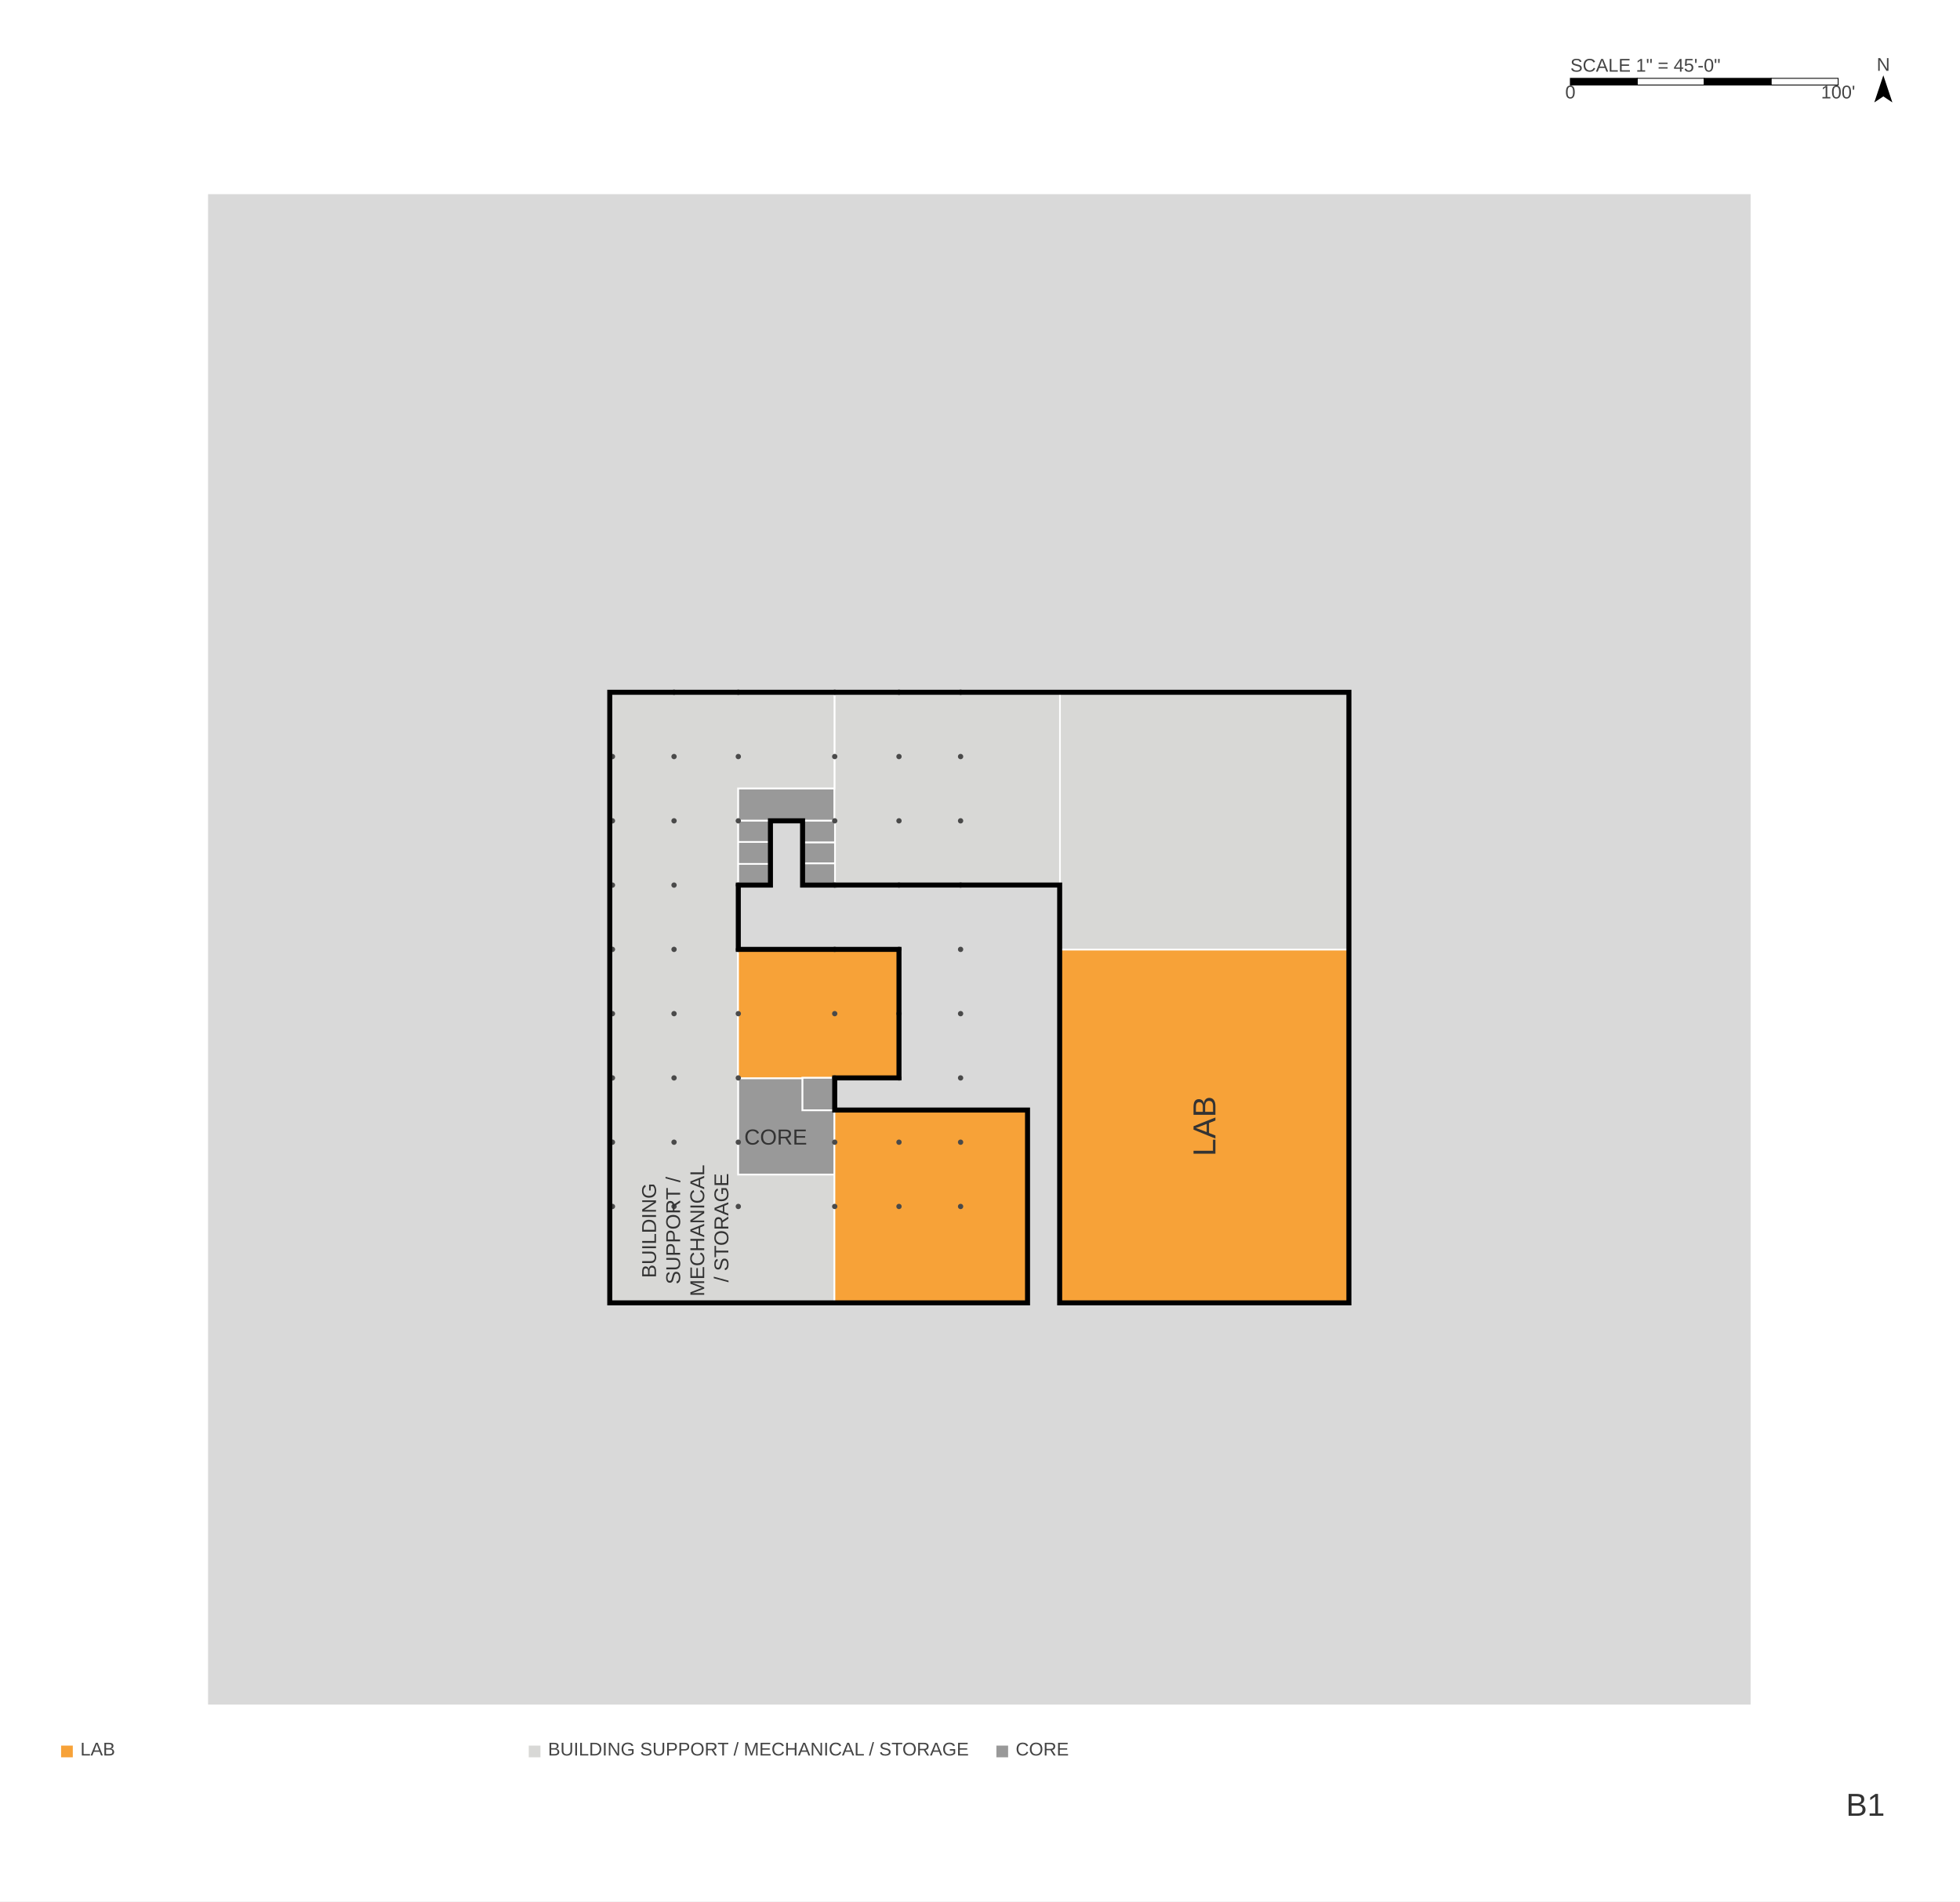
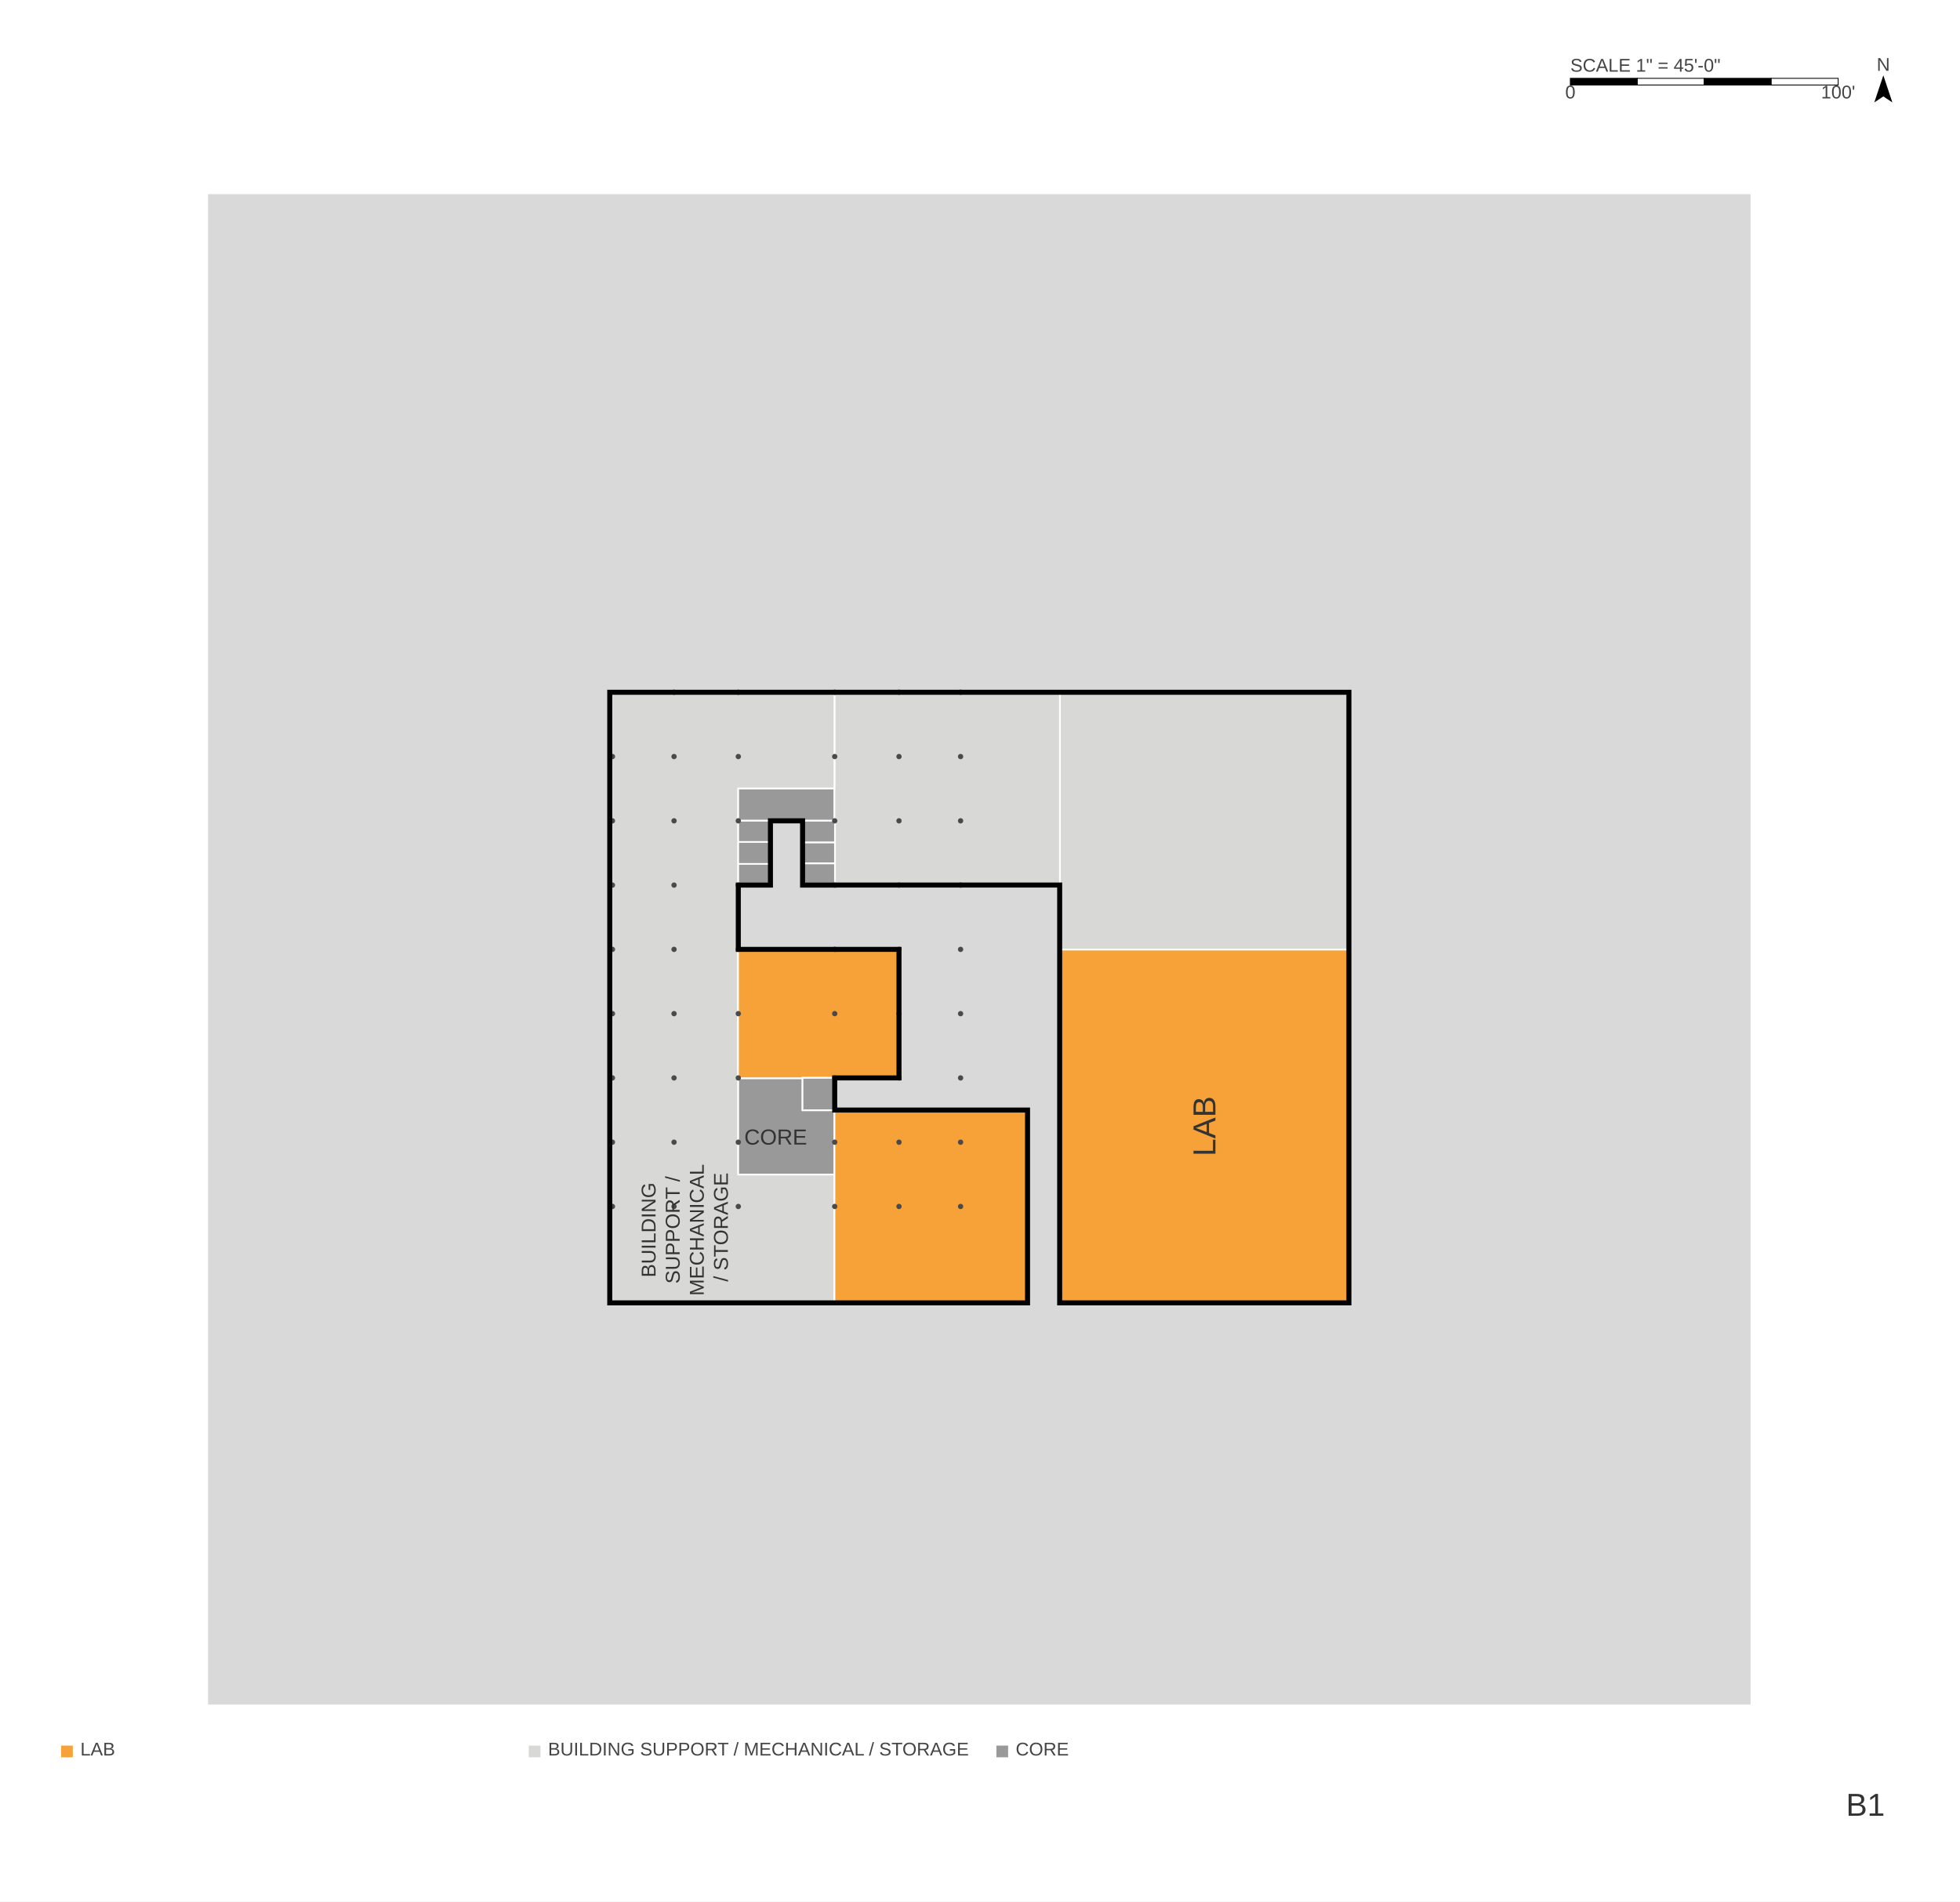
<svg xmlns="http://www.w3.org/2000/svg" width="1171" height="1136" viewBox="0 0 1171 1136">
  <rect width="100%" height="100%" fill="#FFFFFF" />
  <g id="BG_EARTH">
    <path id="PLN_B1_EARTH" fill="#D9D9D9" stroke="none" stroke-width="0" fill-rule="evenodd" d="M124.302,1018.399 L124.302,116 L1045.898,116 L1045.898,1018.399 Z" />
  </g>
  <g id="BG_SITE">
</g>
  <g id="BG_PROJECT_SITE">
</g>
  <g id="BG_SITE_EDGE">
</g>
  <g id="BG_CONTEXT_SHADOW">
</g>
  <g id="BG_CONTEXT">
</g>
  <g id="BG_TREE">
</g>
  <g id="BG_VEIL">
</g>
  <g id="PD_PROGRAM">
    <path id="PLN_B1_B01_BUILDING_SUPPORT_02" fill="#D8D8D6" stroke="#FFFFFF" stroke-width="1" fill-rule="evenodd" d="M633.26,413.596 L805.898,413.596 L805.898,567.357 L633.1,567.357 L633.1,528.926 L633.26,528.926 Z" />
    <path id="PLN_B1_B01_CORE_08" fill="#999999" stroke="#FFFFFF" stroke-width="1" fill-rule="evenodd" d="M479.339,490.239 L498.861,490.239 L498.861,503.357 L479.499,503.357 L479.499,490.399 L479.339,490.399 Z" />
    <path id="PLN_B1_B01_CORE_06" fill="#999999" stroke="#FFFFFF" stroke-width="1" fill-rule="evenodd" d="M498.861,503.357 L498.861,515.84 L479.499,515.84 L479.499,503.357 Z" />
    <path id="PLN_B1_B01_CORE_04" fill="#999999" stroke="#FFFFFF" stroke-width="1" fill-rule="evenodd" d="M479.499,515.84 L498.861,515.84 L498.861,528.766 L498.701,528.766 L498.701,528.798 L479.499,528.798 Z" />
    <path id="PLN_B1_B01_CORE_07" fill="#999999" stroke="#FFFFFF" stroke-width="1" fill-rule="evenodd" d="M440.94,490.239 L460.462,490.239 L460.462,490.399 L460.302,490.399 L460.302,503.042 L440.94,503.042 Z" />
    <path id="PLN_B1_B01_CORE_05" fill="#999999" stroke="#FFFFFF" stroke-width="1" fill-rule="evenodd" d="M440.94,503.042 L460.302,503.042 L460.302,516.16 L440.94,516.16 Z" />
    <path id="PLN_B1_B01_CORE_03" fill="#999999" stroke="#FFFFFF" stroke-width="1" fill-rule="evenodd" d="M460.302,516.16 L460.302,528.803 L441.1,528.803 L441.1,528.963 L440.94,528.963 L440.94,516.16 Z" />
    <path id="PLN_B1_B01_CORE_02" fill="#999999" stroke="#FFFFFF" stroke-width="1" fill-rule="evenodd" d="M498.861,663.357 L479.339,663.357 L479.339,643.84 L498.861,643.84 L498.861,644 L498.701,644 L498.701,663.193 L498.861,663.193 Z" />
    <path id="PLN_B1_B01_CORE_01" fill="#999999" stroke="#FFFFFF" stroke-width="1" fill-rule="evenodd" d="M440.94,701.756 L440.94,644.16 L479.339,644.16 L479.339,663.357 L498.541,663.357 L498.541,701.756 Z" />
    <path id="PLN_B1_B01_CORE_09" fill="#999999" stroke="#FFFFFF" stroke-width="1" fill-rule="evenodd" d="M479.339,490.399 L460.462,490.399 L460.462,490.239 L440.94,490.239 L440.94,471.037 L498.541,471.037 L498.541,490.239 L479.339,490.239 Z" />
    <path id="PLN_B1_B01_BUILDING_SUPPORT_03" fill="#D8D8D6" stroke="#FFFFFF" stroke-width="1" fill-rule="evenodd" d="M498.541,490.239 L498.541,413.596 L633.26,413.596 L633.26,528.926 L633.1,528.926 L633.1,528.766 L498.861,528.766 L498.861,515.84 L498.861,503.357 L498.861,490.239 Z" />
-     <path id="PLN_B1_B01_BUILDING_SUPPORT_01" fill="#D8D8D6" stroke="#FFFFFF" stroke-width="1" fill-rule="evenodd" d="M498.541,778.399 L364.302,778.388 L364.302,413.596 L498.541,413.596 L498.541,471.037 L440.94,471.037 L440.94,490.239 L440.94,503.042 L440.94,516.16 L440.94,528.963 L441.1,528.963 L441.1,533.363 L441.101,567.193 L441.101,567.033 L440.94,567.033 L440.94,644.16 L440.94,701.756 L498.541,701.756 Z" />
+     <path id="PLN_B1_B01_BUILDING_SUPPORT_01" fill="#D8D8D6" stroke="#FFFFFF" stroke-width="1" fill-rule="evenodd" d="M498.701,778.399 L364.302,778.388 L364.302,413.596 L498.541,413.596 L498.541,471.037 L440.94,471.037 L440.94,490.239 L440.94,503.042 L440.94,516.16 L440.94,528.963 L441.1,528.963 L441.1,533.363 L441.101,567.033 L440.94,567.033 L440.94,644.16 L440.94,701.756 L498.541,701.756 L498.541,778.399 Z" />
    <path id="PLN_B1_B01_LAB_03" fill="#F7A238" stroke="#FFFFFF" stroke-width="1" fill-rule="evenodd" d="M479.339,644.16 L440.94,644.16 L440.94,567.033 L441.101,567.033 L441.101,567.193 L537.1,567.192 L537.1,644 L498.861,644 L498.861,643.84 L479.339,643.84 Z" />
    <path id="PLN_B1_B01_LAB_01" fill="#F7A238" stroke="#FFFFFF" stroke-width="1" fill-rule="evenodd" d="M498.541,778.399 L498.541,663.357 L498.861,663.357 L498.861,663.193 L498.701,663.193 L613.902,663.192 L613.903,778.399 L498.701,778.399 Z" />
    <path id="PLN_B1_B01_LAB_02" fill="#F7A238" stroke="#FFFFFF" stroke-width="1" fill-rule="evenodd" d="M805.898,567.357 L805.898,778.399 L633.1,778.394 L633.1,567.357 Z" />
  </g>
  <g id="PD_STRUCTURE">
    <path id="PLN_B1_STRUCTURE_000" fill="#4A4A4A" stroke="none" stroke-width="0" fill-rule="evenodd" d="M572.302,720.798 L572.411,720.216 L572.767,719.667 L573.304,719.315 L573.895,719.197 L574.485,719.311 L575.027,719.66 L575.386,720.204 L575.498,720.792 L575.39,721.383 L575.036,721.922 L574.494,722.282 L573.904,722.398 L573.316,722.285 L572.774,721.931 L572.414,721.389 Z" />
    <path id="PLN_B1_STRUCTURE_001" fill="#4A4A4A" stroke="none" stroke-width="0" fill-rule="evenodd" d="M572.302,682.399 L572.411,681.812 L572.767,681.268 L573.304,680.911 L573.895,680.798 L574.485,680.906 L575.027,681.261 L575.386,681.8 L575.498,682.393 L575.39,682.984 L575.036,683.522 L574.494,683.883 L573.904,683.999 L573.316,683.886 L572.774,683.532 L572.414,682.99 Z" />
    <path id="PLN_B1_STRUCTURE_002" fill="#4A4A4A" stroke="none" stroke-width="0" fill-rule="evenodd" d="M572.302,644 L572.411,643.413 L572.767,642.869 L573.304,642.512 L573.895,642.399 L574.485,642.508 L575.027,642.862 L575.386,643.401 L575.498,643.994 L575.39,644.585 L575.036,645.124 L574.494,645.484 L573.904,645.595 L573.316,645.487 L572.772,645.131 L572.415,644.594 Z" />
    <path id="PLN_B1_STRUCTURE_003" fill="#4A4A4A" stroke="none" stroke-width="0" fill-rule="evenodd" d="M572.302,605.596 L572.411,605.014 L572.767,604.47 L573.304,604.113 L573.895,604 L574.485,604.109 L575.027,604.463 L575.386,605.002 L575.498,605.59 L575.39,606.186 L575.036,606.725 L574.494,607.085 L573.904,607.196 L573.316,607.088 L572.772,606.732 L572.415,606.195 Z" />
    <path id="PLN_B1_STRUCTURE_004" fill="#4A4A4A" stroke="none" stroke-width="0" fill-rule="evenodd" d="M572.302,567.197 L572.411,566.615 L572.767,566.071 L573.304,565.714 L573.895,565.596 L574.485,565.71 L575.027,566.064 L575.386,566.603 L575.498,567.191 L575.39,567.782 L575.036,568.326 L574.494,568.681 L573.904,568.797 L573.316,568.684 L572.772,568.333 L572.415,567.79 Z" />
    <path id="PLN_B1_STRUCTURE_005" fill="#4A4A4A" stroke="none" stroke-width="0" fill-rule="evenodd" d="M572.302,528.798 L572.411,528.216 L572.767,527.667 L573.304,527.315 L573.895,527.197 L574.485,527.311 L575.027,527.66 L575.386,528.204 L575.498,528.792 L575.39,529.383 L575.036,529.922 L574.494,530.282 L573.904,530.398 L573.316,530.285 L572.774,529.931 L572.414,529.389 Z" />
    <path id="PLN_B1_STRUCTURE_006" fill="#4A4A4A" stroke="none" stroke-width="0" fill-rule="evenodd" d="M572.302,490.399 L572.411,489.812 L572.767,489.268 L573.304,488.911 L573.895,488.798 L574.485,488.906 L575.027,489.261 L575.386,489.8 L575.498,490.393 L575.39,490.984 L575.036,491.522 L574.494,491.883 L573.904,491.999 L573.316,491.886 L572.772,491.53 L572.415,490.992 Z" />
    <path id="PLN_B1_STRUCTURE_007" fill="#4A4A4A" stroke="none" stroke-width="0" fill-rule="evenodd" d="M572.302,452 L572.411,451.413 L572.767,450.869 L573.304,450.512 L573.895,450.399 L574.485,450.508 L575.027,450.862 L575.386,451.401 L575.498,451.994 L575.39,452.585 L575.036,453.124 L574.494,453.484 L573.904,453.595 L573.316,453.487 L572.774,453.133 L572.414,452.591 Z" />
    <path id="PLN_B1_STRUCTURE_008" fill="#4A4A4A" stroke="none" stroke-width="0" fill-rule="evenodd" d="M572.302,413.596 L572.411,413.014 L572.767,412.47 L573.304,412.113 L573.895,412 L574.485,412.109 L575.027,412.463 L575.386,413.002 L575.498,413.59 L575.39,414.186 L575.036,414.725 L574.494,415.085 L573.904,415.196 L573.316,415.088 L572.774,414.734 L572.414,414.192 Z" />
    <path id="PLN_B1_STRUCTURE_009" fill="#4A4A4A" stroke="none" stroke-width="0" fill-rule="evenodd" d="M538.701,720.798 L538.587,721.38 L538.236,721.924 L537.694,722.281 L537.103,722.399 L536.518,722.285 L535.971,721.931 L535.617,721.392 L535.499,720.804 L535.613,720.213 L535.962,719.669 L536.509,719.314 L537.094,719.197 L537.682,719.311 L538.231,719.662 L538.583,720.204 Z" />
    <path id="PLN_B1_STRUCTURE_010" fill="#4A4A4A" stroke="none" stroke-width="0" fill-rule="evenodd" d="M500.302,720.798 L500.188,721.38 L499.832,721.924 L499.295,722.281 L498.704,722.399 L498.119,722.285 L497.572,721.931 L497.213,721.392 L497.101,720.804 L497.209,720.213 L497.563,719.669 L498.11,719.314 L498.695,719.197 L499.283,719.311 L499.825,719.66 L500.185,720.207 Z" />
    <path id="PLN_B1_STRUCTURE_011" fill="#4A4A4A" stroke="none" stroke-width="0" fill-rule="evenodd" d="M500.302,682.399 L500.188,682.981 L499.832,683.525 L499.295,683.882 L498.704,684 L498.119,683.886 L497.572,683.532 L497.213,682.992 L497.101,682.405 L497.209,681.809 L497.563,681.27 L498.11,680.909 L498.695,680.798 L499.283,680.906 L499.827,681.263 L500.184,681.8 Z" />
    <path id="PLN_B1_STRUCTURE_012" fill="#4A4A4A" stroke="none" stroke-width="0" fill-rule="evenodd" d="M538.701,682.399 L538.587,682.981 L538.236,683.525 L537.694,683.882 L537.103,684 L536.518,683.886 L535.971,683.532 L535.617,682.992 L535.499,682.405 L535.613,681.809 L535.962,681.27 L536.509,680.909 L537.094,680.798 L537.682,680.906 L538.231,681.263 L538.583,681.8 Z" />
    <path id="PLN_B1_STRUCTURE_013" fill="#4A4A4A" stroke="none" stroke-width="0" fill-rule="evenodd" d="M538.701,644 L538.587,644.582 L538.236,645.126 L537.694,645.483 L537.103,645.596 L536.518,645.487 L535.971,645.133 L535.617,644.594 L535.499,644.006 L535.613,643.41 L535.962,642.871 L536.509,642.511 L537.094,642.399 L537.682,642.508 L538.231,642.864 L538.583,643.401 Z" />
    <path id="PLN_B1_STRUCTURE_014" fill="#4A4A4A" stroke="none" stroke-width="0" fill-rule="evenodd" d="M500.302,644 L500.188,644.582 L499.832,645.126 L499.295,645.483 L498.704,645.596 L498.119,645.487 L497.572,645.133 L497.213,644.594 L497.101,644.006 L497.209,643.41 L497.563,642.871 L498.11,642.511 L498.695,642.399 L499.283,642.508 L499.827,642.864 L500.184,643.401 Z" />
    <path id="PLN_B1_STRUCTURE_015" fill="#4A4A4A" stroke="none" stroke-width="0" fill-rule="evenodd" d="M500.302,605.596 L500.188,606.183 L499.832,606.727 L499.295,607.084 L498.704,607.197 L498.119,607.088 L497.572,606.734 L497.213,606.195 L497.101,605.602 L497.209,605.011 L497.563,604.472 L498.11,604.112 L498.695,604.001 L499.283,604.109 L499.827,604.465 L500.184,605.002 Z" />
    <path id="PLN_B1_STRUCTURE_016" fill="#4A4A4A" stroke="none" stroke-width="0" fill-rule="evenodd" d="M538.701,605.596 L538.587,606.183 L538.236,606.727 L537.694,607.084 L537.103,607.197 L536.518,607.088 L535.971,606.734 L535.617,606.195 L535.499,605.602 L535.613,605.011 L535.962,604.472 L536.509,604.112 L537.094,604.001 L537.682,604.109 L538.229,604.463 L538.584,605.005 Z" />
    <path id="PLN_B1_STRUCTURE_017" fill="#4A4A4A" stroke="none" stroke-width="0" fill-rule="evenodd" d="M538.701,567.197 L538.587,567.779 L538.236,568.328 L537.694,568.68 L537.103,568.798 L536.518,568.684 L535.971,568.335 L535.617,567.79 L535.499,567.203 L535.613,566.612 L535.962,566.073 L536.509,565.713 L537.094,565.596 L537.682,565.71 L538.229,566.064 L538.584,566.606 Z" />
    <path id="PLN_B1_STRUCTURE_018" fill="#4A4A4A" stroke="none" stroke-width="0" fill-rule="evenodd" d="M500.302,567.197 L500.188,567.779 L499.832,568.328 L499.295,568.68 L498.704,568.798 L498.119,568.684 L497.572,568.335 L497.213,567.79 L497.101,567.203 L497.209,566.612 L497.563,566.073 L498.11,565.713 L498.695,565.596 L499.283,565.71 L499.825,566.064 L500.185,566.606 Z" />
    <path id="PLN_B1_STRUCTURE_019" fill="#4A4A4A" stroke="none" stroke-width="0" fill-rule="evenodd" d="M500.302,528.798 L500.188,529.38 L499.832,529.924 L499.295,530.281 L498.704,530.399 L498.119,530.285 L497.572,529.931 L497.213,529.392 L497.101,528.804 L497.209,528.213 L497.563,527.669 L498.11,527.314 L498.695,527.197 L499.283,527.311 L499.825,527.66 L500.185,528.207 Z" />
    <path id="PLN_B1_STRUCTURE_020" fill="#4A4A4A" stroke="none" stroke-width="0" fill-rule="evenodd" d="M538.701,528.798 L538.587,529.38 L538.236,529.924 L537.694,530.281 L537.103,530.399 L536.518,530.285 L535.971,529.931 L535.617,529.392 L535.499,528.804 L535.613,528.213 L535.962,527.669 L536.509,527.314 L537.094,527.197 L537.682,527.311 L538.229,527.66 L538.584,528.207 Z" />
    <path id="PLN_B1_STRUCTURE_021" fill="#4A4A4A" stroke="none" stroke-width="0" fill-rule="evenodd" d="M538.701,490.399 L538.587,490.981 L538.236,491.525 L537.694,491.882 L537.103,492 L536.518,491.886 L535.971,491.532 L535.617,490.992 L535.499,490.405 L535.613,489.809 L535.962,489.27 L536.509,488.909 L537.094,488.798 L537.682,488.906 L538.229,489.261 L538.584,489.803 Z" />
    <path id="PLN_B1_STRUCTURE_022" fill="#4A4A4A" stroke="none" stroke-width="0" fill-rule="evenodd" d="M500.302,490.399 L500.188,490.981 L499.832,491.525 L499.295,491.882 L498.704,492 L498.119,491.886 L497.572,491.532 L497.213,490.992 L497.101,490.405 L497.209,489.809 L497.563,489.27 L498.11,488.909 L498.695,488.798 L499.283,488.906 L499.825,489.261 L500.185,489.803 Z" />
    <path id="PLN_B1_STRUCTURE_023" fill="#4A4A4A" stroke="none" stroke-width="0" fill-rule="evenodd" d="M500.302,452 L500.188,452.582 L499.832,453.126 L499.295,453.483 L498.704,453.596 L498.119,453.487 L497.572,453.133 L497.213,452.594 L497.101,452.006 L497.209,451.41 L497.563,450.871 L498.11,450.511 L498.695,450.399 L499.283,450.508 L499.825,450.862 L500.185,451.404 Z" />
    <path id="PLN_B1_STRUCTURE_024" fill="#4A4A4A" stroke="none" stroke-width="0" fill-rule="evenodd" d="M538.701,452 L538.587,452.582 L538.236,453.126 L537.694,453.483 L537.103,453.596 L536.518,453.487 L535.971,453.133 L535.617,452.594 L535.499,452.006 L535.613,451.41 L535.962,450.871 L536.509,450.511 L537.094,450.399 L537.682,450.508 L538.229,450.862 L538.584,451.404 Z" />
    <path id="PLN_B1_STRUCTURE_025" fill="#4A4A4A" stroke="none" stroke-width="0" fill-rule="evenodd" d="M538.701,413.596 L538.587,414.183 L538.236,414.727 L537.694,415.084 L537.103,415.197 L536.518,415.088 L535.971,414.734 L535.617,414.195 L535.499,413.602 L535.613,413.011 L535.962,412.472 L536.509,412.112 L537.094,412.001 L537.682,412.109 L538.229,412.463 L538.584,413.005 Z" />
    <path id="PLN_B1_STRUCTURE_026" fill="#4A4A4A" stroke="none" stroke-width="0" fill-rule="evenodd" d="M500.302,413.596 L500.188,414.183 L499.832,414.727 L499.295,415.084 L498.704,415.197 L498.119,415.088 L497.572,414.734 L497.213,414.195 L497.101,413.602 L497.209,413.011 L497.563,412.472 L498.11,412.112 L498.695,412.001 L499.283,412.109 L499.825,412.463 L500.185,413.005 Z" />
    <path id="PLN_B1_STRUCTURE_027" fill="#4A4A4A" stroke="none" stroke-width="0" fill-rule="evenodd" d="M404.302,413.596 L404.188,414.183 L403.832,414.727 L403.295,415.084 L402.704,415.197 L402.119,415.088 L401.572,414.734 L401.213,414.195 L401.101,413.602 L401.209,413.011 L401.563,412.472 L402.11,412.112 L402.695,412.001 L403.283,412.109 L403.825,412.463 L404.185,413.005 Z" />
    <path id="PLN_B1_STRUCTURE_028" fill="#4A4A4A" stroke="none" stroke-width="0" fill-rule="evenodd" d="M442.701,413.596 L442.587,414.183 L442.236,414.727 L441.694,415.084 L441.103,415.197 L440.518,415.088 L439.971,414.734 L439.617,414.195 L439.499,413.602 L439.613,413.011 L439.962,412.472 L440.509,412.112 L441.094,412.001 L441.682,412.109 L442.229,412.463 L442.584,413.005 Z" />
    <path id="PLN_B1_STRUCTURE_029" fill="#4A4A4A" stroke="none" stroke-width="0" fill-rule="evenodd" d="M442.701,452 L442.587,452.582 L442.236,453.126 L441.694,453.483 L441.103,453.596 L440.518,453.487 L439.971,453.133 L439.617,452.594 L439.499,452.006 L439.613,451.41 L439.962,450.871 L440.509,450.511 L441.094,450.399 L441.682,450.508 L442.229,450.862 L442.584,451.404 Z" />
    <path id="PLN_B1_STRUCTURE_030" fill="#4A4A4A" stroke="none" stroke-width="0" fill-rule="evenodd" d="M404.302,452 L404.188,452.582 L403.832,453.126 L403.295,453.483 L402.704,453.596 L402.119,453.487 L401.572,453.133 L401.213,452.594 L401.101,452.006 L401.209,451.41 L401.563,450.871 L402.11,450.511 L402.695,450.399 L403.283,450.508 L403.825,450.862 L404.185,451.404 Z" />
    <path id="PLN_B1_STRUCTURE_031" fill="#4A4A4A" stroke="none" stroke-width="0" fill-rule="evenodd" d="M404.302,490.399 L404.188,490.981 L403.832,491.525 L403.295,491.882 L402.704,492 L402.119,491.886 L401.572,491.532 L401.213,490.992 L401.101,490.405 L401.209,489.809 L401.563,489.27 L402.11,488.909 L402.695,488.798 L403.283,488.906 L403.825,489.261 L404.185,489.803 Z" />
    <path id="PLN_B1_STRUCTURE_032" fill="#4A4A4A" stroke="none" stroke-width="0" fill-rule="evenodd" d="M442.701,490.399 L442.587,490.981 L442.236,491.525 L441.694,491.882 L441.103,492 L440.518,491.886 L439.971,491.532 L439.617,490.992 L439.499,490.405 L439.613,489.809 L439.962,489.27 L440.509,488.909 L441.094,488.798 L441.682,488.906 L442.229,489.261 L442.584,489.803 Z" />
    <path id="PLN_B1_STRUCTURE_033" fill="#4A4A4A" stroke="none" stroke-width="0" fill-rule="evenodd" d="M442.701,528.798 L442.587,529.38 L442.236,529.924 L441.694,530.281 L441.103,530.399 L440.518,530.285 L439.971,529.931 L439.617,529.392 L439.499,528.804 L439.613,528.213 L439.962,527.669 L440.509,527.314 L441.094,527.197 L441.682,527.311 L442.231,527.662 L442.583,528.204 Z" />
    <path id="PLN_B1_STRUCTURE_034" fill="#4A4A4A" stroke="none" stroke-width="0" fill-rule="evenodd" d="M404.302,528.798 L404.188,529.38 L403.832,529.924 L403.295,530.281 L402.704,530.399 L402.119,530.285 L401.572,529.931 L401.213,529.392 L401.101,528.804 L401.209,528.213 L401.563,527.669 L402.11,527.314 L402.695,527.197 L403.283,527.311 L403.825,527.66 L404.185,528.207 Z" />
    <path id="PLN_B1_STRUCTURE_035" fill="#4A4A4A" stroke="none" stroke-width="0" fill-rule="evenodd" d="M404.302,567.197 L404.188,567.779 L403.832,568.328 L403.295,568.68 L402.704,568.798 L402.119,568.684 L401.572,568.335 L401.213,567.79 L401.101,567.203 L401.209,566.612 L401.563,566.073 L402.11,565.713 L402.695,565.596 L403.283,565.71 L403.825,566.064 L404.185,566.606 Z" />
    <path id="PLN_B1_STRUCTURE_036" fill="#4A4A4A" stroke="none" stroke-width="0" fill-rule="evenodd" d="M442.701,567.197 L442.587,567.779 L442.236,568.328 L441.694,568.68 L441.103,568.798 L440.518,568.684 L439.971,568.335 L439.617,567.79 L439.499,567.203 L439.613,566.612 L439.962,566.073 L440.509,565.713 L441.094,565.596 L441.682,565.71 L442.229,566.064 L442.584,566.606 Z" />
    <path id="PLN_B1_STRUCTURE_037" fill="#4A4A4A" stroke="none" stroke-width="0" fill-rule="evenodd" d="M442.701,605.596 L442.587,606.183 L442.236,606.727 L441.694,607.084 L441.103,607.197 L440.518,607.088 L439.971,606.734 L439.617,606.195 L439.499,605.602 L439.613,605.011 L439.962,604.472 L440.509,604.112 L441.094,604.001 L441.682,604.109 L442.231,604.465 L442.583,605.002 Z" />
    <path id="PLN_B1_STRUCTURE_038" fill="#4A4A4A" stroke="none" stroke-width="0" fill-rule="evenodd" d="M404.302,605.596 L404.188,606.183 L403.832,606.727 L403.295,607.084 L402.704,607.197 L402.119,607.088 L401.572,606.734 L401.213,606.195 L401.101,605.602 L401.209,605.011 L401.563,604.472 L402.11,604.112 L402.695,604.001 L403.283,604.109 L403.825,604.463 L404.185,605.005 Z" />
    <path id="PLN_B1_STRUCTURE_039" fill="#4A4A4A" stroke="none" stroke-width="0" fill-rule="evenodd" d="M404.302,644 L404.188,644.582 L403.832,645.126 L403.295,645.483 L402.704,645.596 L402.119,645.487 L401.572,645.133 L401.213,644.594 L401.101,644.006 L401.209,643.41 L401.563,642.871 L402.11,642.511 L402.695,642.399 L403.283,642.508 L403.825,642.862 L404.185,643.404 Z" />
    <path id="PLN_B1_STRUCTURE_040" fill="#4A4A4A" stroke="none" stroke-width="0" fill-rule="evenodd" d="M442.701,644 L442.587,644.582 L442.236,645.126 L441.694,645.483 L441.103,645.596 L440.518,645.487 L439.971,645.133 L439.617,644.594 L439.499,644.006 L439.613,643.41 L439.962,642.871 L440.509,642.511 L441.094,642.399 L441.682,642.508 L442.231,642.864 L442.583,643.401 Z" />
    <path id="PLN_B1_STRUCTURE_041" fill="#4A4A4A" stroke="none" stroke-width="0" fill-rule="evenodd" d="M442.701,682.399 L442.587,682.981 L442.236,683.525 L441.694,683.882 L441.103,684 L440.518,683.886 L439.971,683.532 L439.617,682.992 L439.499,682.405 L439.613,681.809 L439.962,681.27 L440.509,680.909 L441.094,680.798 L441.682,680.906 L442.231,681.263 L442.583,681.8 Z" />
    <path id="PLN_B1_STRUCTURE_042" fill="#4A4A4A" stroke="none" stroke-width="0" fill-rule="evenodd" d="M404.302,682.399 L404.188,682.981 L403.832,683.525 L403.295,683.882 L402.704,684 L402.119,683.886 L401.572,683.532 L401.213,682.992 L401.101,682.405 L401.209,681.809 L401.563,681.27 L402.11,680.909 L402.695,680.798 L403.283,680.906 L403.825,681.261 L404.185,681.803 Z" />
    <path id="PLN_B1_STRUCTURE_043" fill="#4A4A4A" stroke="none" stroke-width="0" fill-rule="evenodd" d="M404.302,720.798 L404.188,721.38 L403.832,721.924 L403.295,722.281 L402.704,722.399 L402.119,722.285 L401.572,721.931 L401.213,721.392 L401.101,720.804 L401.209,720.213 L401.563,719.669 L402.11,719.314 L402.695,719.197 L403.283,719.311 L403.825,719.66 L404.185,720.207 Z" />
    <path id="PLN_B1_STRUCTURE_044" fill="#4A4A4A" stroke="none" stroke-width="0" fill-rule="evenodd" d="M442.701,720.798 L442.587,721.38 L442.236,721.924 L441.694,722.281 L441.103,722.399 L440.518,722.285 L439.971,721.931 L439.617,721.392 L439.499,720.804 L439.613,720.213 L439.962,719.669 L440.509,719.314 L441.094,719.197 L441.682,719.311 L442.231,719.662 L442.583,720.204 Z" />
    <path id="PLN_B1_STRUCTURE_045" fill="#4A4A4A" stroke="none" stroke-width="0" fill-rule="evenodd" d="M367.499,720.798 L367.39,721.38 L367.034,721.924 L366.497,722.281 L365.901,722.399 L365.316,722.285 L364.774,721.931 L364.415,721.392 L364.303,720.804 L364.411,720.213 L364.765,719.669 L365.307,719.314 L365.892,719.197 L366.485,719.311 L367.027,719.66 L367.387,720.207 Z" />
    <path id="PLN_B1_STRUCTURE_046" fill="#4A4A4A" stroke="none" stroke-width="0" fill-rule="evenodd" d="M367.499,682.399 L367.39,682.981 L367.034,683.525 L366.497,683.882 L365.901,684 L365.316,683.886 L364.774,683.532 L364.415,682.992 L364.303,682.405 L364.411,681.809 L364.765,681.27 L365.307,680.909 L365.892,680.798 L366.485,680.906 L367.029,681.263 L367.386,681.8 Z" />
    <path id="PLN_B1_STRUCTURE_047" fill="#4A4A4A" stroke="none" stroke-width="0" fill-rule="evenodd" d="M367.499,644 L367.39,644.582 L367.034,645.126 L366.497,645.483 L365.901,645.596 L365.316,645.487 L364.774,645.133 L364.415,644.594 L364.303,644.006 L364.411,643.41 L364.765,642.871 L365.307,642.511 L365.892,642.399 L366.485,642.508 L367.027,642.862 L367.387,643.404 Z" />
    <path id="PLN_B1_STRUCTURE_048" fill="#4A4A4A" stroke="none" stroke-width="0" fill-rule="evenodd" d="M367.499,605.596 L367.39,606.183 L367.034,606.727 L366.497,607.084 L365.901,607.197 L365.316,607.088 L364.774,606.734 L364.415,606.195 L364.303,605.602 L364.411,605.011 L364.765,604.472 L365.307,604.112 L365.892,604.001 L366.485,604.109 L367.027,604.463 L367.387,605.005 Z" />
    <path id="PLN_B1_STRUCTURE_049" fill="#4A4A4A" stroke="none" stroke-width="0" fill-rule="evenodd" d="M367.499,567.197 L367.39,567.779 L367.034,568.328 L366.497,568.68 L365.901,568.798 L365.316,568.684 L364.774,568.335 L364.415,567.79 L364.303,567.203 L364.411,566.612 L364.765,566.073 L365.307,565.713 L365.892,565.596 L366.485,565.71 L367.027,566.064 L367.387,566.606 Z" />
    <path id="PLN_B1_STRUCTURE_050" fill="#4A4A4A" stroke="none" stroke-width="0" fill-rule="evenodd" d="M367.499,528.798 L367.39,529.38 L367.034,529.924 L366.497,530.281 L365.901,530.399 L365.316,530.285 L364.774,529.931 L364.415,529.392 L364.303,528.804 L364.411,528.213 L364.765,527.669 L365.307,527.314 L365.892,527.197 L366.485,527.311 L367.029,527.662 L367.386,528.204 Z" />
    <path id="PLN_B1_STRUCTURE_051" fill="#4A4A4A" stroke="none" stroke-width="0" fill-rule="evenodd" d="M367.499,490.399 L367.39,490.981 L367.034,491.525 L366.497,491.882 L365.901,492 L365.316,491.886 L364.774,491.532 L364.415,490.992 L364.303,490.405 L364.411,489.809 L364.765,489.27 L365.307,488.909 L365.892,488.798 L366.485,488.906 L367.027,489.261 L367.387,489.803 Z" />
    <path id="PLN_B1_STRUCTURE_052" fill="#4A4A4A" stroke="none" stroke-width="0" fill-rule="evenodd" d="M367.499,452 L367.39,452.582 L367.034,453.126 L366.497,453.483 L365.901,453.596 L365.316,453.487 L364.774,453.133 L364.415,452.594 L364.303,452.006 L364.411,451.41 L364.765,450.871 L365.307,450.511 L365.892,450.399 L366.485,450.508 L367.029,450.864 L367.386,451.401 Z" />
  </g>
  <g id="PD_FURNITURE">
</g>
  <g id="PD_INTERIOR">
</g>
  <g id="PD_SCREEN">
</g>
  <g id="PD_MASSING">
</g>
  <g id="PD_VOID">
</g>
  <g id="PD_OUTLINE">
    <path id="PLN_B1_OUTLINE" fill="none" stroke="#000000" stroke-width="3" fill-rule="evenodd" d="M460.302,490.399 L460.302,528.803 L441.1,528.803 L441.1,533.363 L441.101,567.193 L537.1,567.192 L537.1,644 L498.701,644 L498.701,663.193 L613.902,663.192 L613.903,778.399 L498.701,778.399 L364.302,778.388 L364.302,413.596 L805.898,413.596 L805.898,778.399 L633.1,778.394 L633.1,528.766 L498.701,528.766 L498.701,528.798 L479.499,528.798 L479.499,490.399 Z" />
  </g>
  <g id="FACADE">
</g>
  <g id="PD_LABELS">
    <text id="PLN_B1_B01_CORE_01_LBL" x="463.44" y="683.808" font-family="Futura PT, Futura, Arial, sans-serif" font-weight="normal" font-size="13" text-anchor="middle" fill="#333333">
      <tspan x="463.44" dy="0">CORE</tspan>
    </text>
-     <text id="PLN_B1_B01_BUILDING_SUPPORT_01_LBL" x="409.334" y="716.111" font-family="Futura PT, Futura, Arial, sans-serif" font-weight="normal" font-size="12" text-anchor="middle" fill="#333333" transform="rotate(-90 409.334 733.511)">
-       <tspan x="409.334" dy="0">BUILDING</tspan>
-       <tspan x="409.334" dy="14.4">SUPPORT /</tspan>
-       <tspan x="409.334" dy="14.4">MECHANICAL</tspan>
-       <tspan x="409.334" dy="14.4">/ STORAGE</tspan>
+     <text id="PLN_B1_B01_BUILDING_SUPPORT_01_LBL" x="409.058" y="715.755" font-family="Futura PT, Futura, Arial, sans-serif" font-weight="normal" font-size="12" text-anchor="middle" fill="#333333" transform="rotate(-90 409.058 733.155)">
+       <tspan x="409.058" dy="0">BUILDING</tspan>
+       <tspan x="409.058" dy="14.4">SUPPORT /</tspan>
+       <tspan x="409.058" dy="14.4">MECHANICAL</tspan>
+       <tspan x="409.058" dy="14.4">/ STORAGE</tspan>
    </text>
    <text id="PLN_B1_B01_LAB_02_LBL" x="719.499" y="679.525" font-family="Futura PT, Futura, Arial, sans-serif" font-weight="normal" font-size="19" text-anchor="middle" fill="#333333" transform="rotate(-90 719.499 672.875)">
      <tspan x="719.499" dy="0">LAB</tspan>
    </text>
  </g>
  <g id="PD_LEGEND">
    <path id="PLN_B1_LEGEND_LAB" fill="#F7A238" stroke="#FFFFFF" stroke-width="1" fill-rule="evenodd" d="M36,1042.399 L44,1042.399 L44,1050.399 L36,1050.399 Z" />
    <text id="PLN_B1_LEGEND_LAB_TXT" x="48" y="1048.799" font-family="Futura PT, Futura, Arial, sans-serif" font-weight="normal" font-size="11" text-anchor="start" fill="#444444">
      <tspan x="48" dy="0">LAB</tspan>
    </text>
    <path id="PLN_B1_LEGEND_BUILDING_SUPPORT" fill="#D8D8D6" stroke="#FFFFFF" stroke-width="1" fill-rule="evenodd" d="M315.4,1042.399 L323.4,1042.399 L323.4,1050.399 L315.4,1050.399 Z" />
    <text id="PLN_B1_LEGEND_BUILDING_SUPPORT_TXT" x="327.4" y="1048.799" font-family="Futura PT, Futura, Arial, sans-serif" font-weight="normal" font-size="11" text-anchor="start" fill="#444444">
      <tspan x="327.4" dy="0">BUILDING SUPPORT / MECHANICAL / STORAGE</tspan>
    </text>
    <path id="PLN_B1_LEGEND_CORE" fill="#999999" stroke="#FFFFFF" stroke-width="1" fill-rule="evenodd" d="M594.8,1042.399 L602.8,1042.399 L602.8,1050.399 L594.8,1050.399 Z" />
    <text id="PLN_B1_LEGEND_CORE_TXT" x="606.8" y="1048.799" font-family="Futura PT, Futura, Arial, sans-serif" font-weight="normal" font-size="11" text-anchor="start" fill="#444444">
      <tspan x="606.8" dy="0">CORE</tspan>
    </text>
  </g>
  <g id="PD_ANNOTATION">
    <text id="PLN_B1_NORTH_TXT" x="1125.2" y="42.3" font-family="Futura PT, Futura, Arial, sans-serif" font-weight="normal" font-size="11" text-anchor="middle" fill="#444444">
      <tspan x="1125.2" dy="0">N</tspan>
    </text>
    <path id="PLN_B1_NORTH" fill="#000000" stroke="none" stroke-width="0" fill-rule="evenodd" d="M1125.2,45 L1130.6,61.2 L1125.2,57.6 L1119.8,61.2 Z" />
    <path id="PLN_B1_SCALEBAR_1" fill="#000000" stroke="#000000" stroke-width="0.5" fill-rule="evenodd" d="M938.2,46.8 L978.2,46.8 L978.2,50.8 L938.2,50.8 Z" />
    <path id="PLN_B1_SCALEBAR_2" fill="#FFFFFF" stroke="#000000" stroke-width="0.5" fill-rule="evenodd" d="M978.2,46.8 L1018.2,46.8 L1018.2,50.8 L978.2,50.8 Z" />
    <path id="PLN_B1_SCALEBAR_3" fill="#000000" stroke="#000000" stroke-width="0.5" fill-rule="evenodd" d="M1018.2,46.8 L1058.2,46.8 L1058.2,50.8 L1018.2,50.8 Z" />
    <path id="PLN_B1_SCALEBAR_4" fill="#FFFFFF" stroke="#000000" stroke-width="0.5" fill-rule="evenodd" d="M1058.2,46.8 L1098.2,46.8 L1098.2,50.8 L1058.2,50.8 Z" />
    <text id="PLN_B1_SCALEBAR_0" x="938.2" y="58.8" font-family="Futura PT, Futura, Arial, sans-serif" font-weight="normal" font-size="11" text-anchor="middle" fill="#444444">
      <tspan x="938.2" dy="0">0</tspan>
    </text>
    <text id="PLN_B1_SCALEBAR_END" x="1098.2" y="58.8" font-family="Futura PT, Futura, Arial, sans-serif" font-weight="normal" font-size="11" text-anchor="middle" fill="#444444">
      <tspan x="1098.2" dy="0">100'</tspan>
    </text>
    <text id="PLN_B1_SCALE" x="938.2" y="42.8" font-family="Futura PT, Futura, Arial, sans-serif" font-weight="normal" font-size="11" text-anchor="start" fill="#444444">
      <tspan x="938.2" dy="0">SCALE 1" = 45'-0"</tspan>
    </text>
    <text id="PLN_B1_TITLE" x="1114.51" y="1084.849" font-family="Futura PT, Futura, Arial, sans-serif" font-weight="normal" font-size="19" text-anchor="middle" fill="#333333">
      <tspan x="1114.51" dy="0">B1</tspan>
    </text>
  </g>
+   <g id="PD_PROPERTY_LINE">
+ </g>
</svg>
